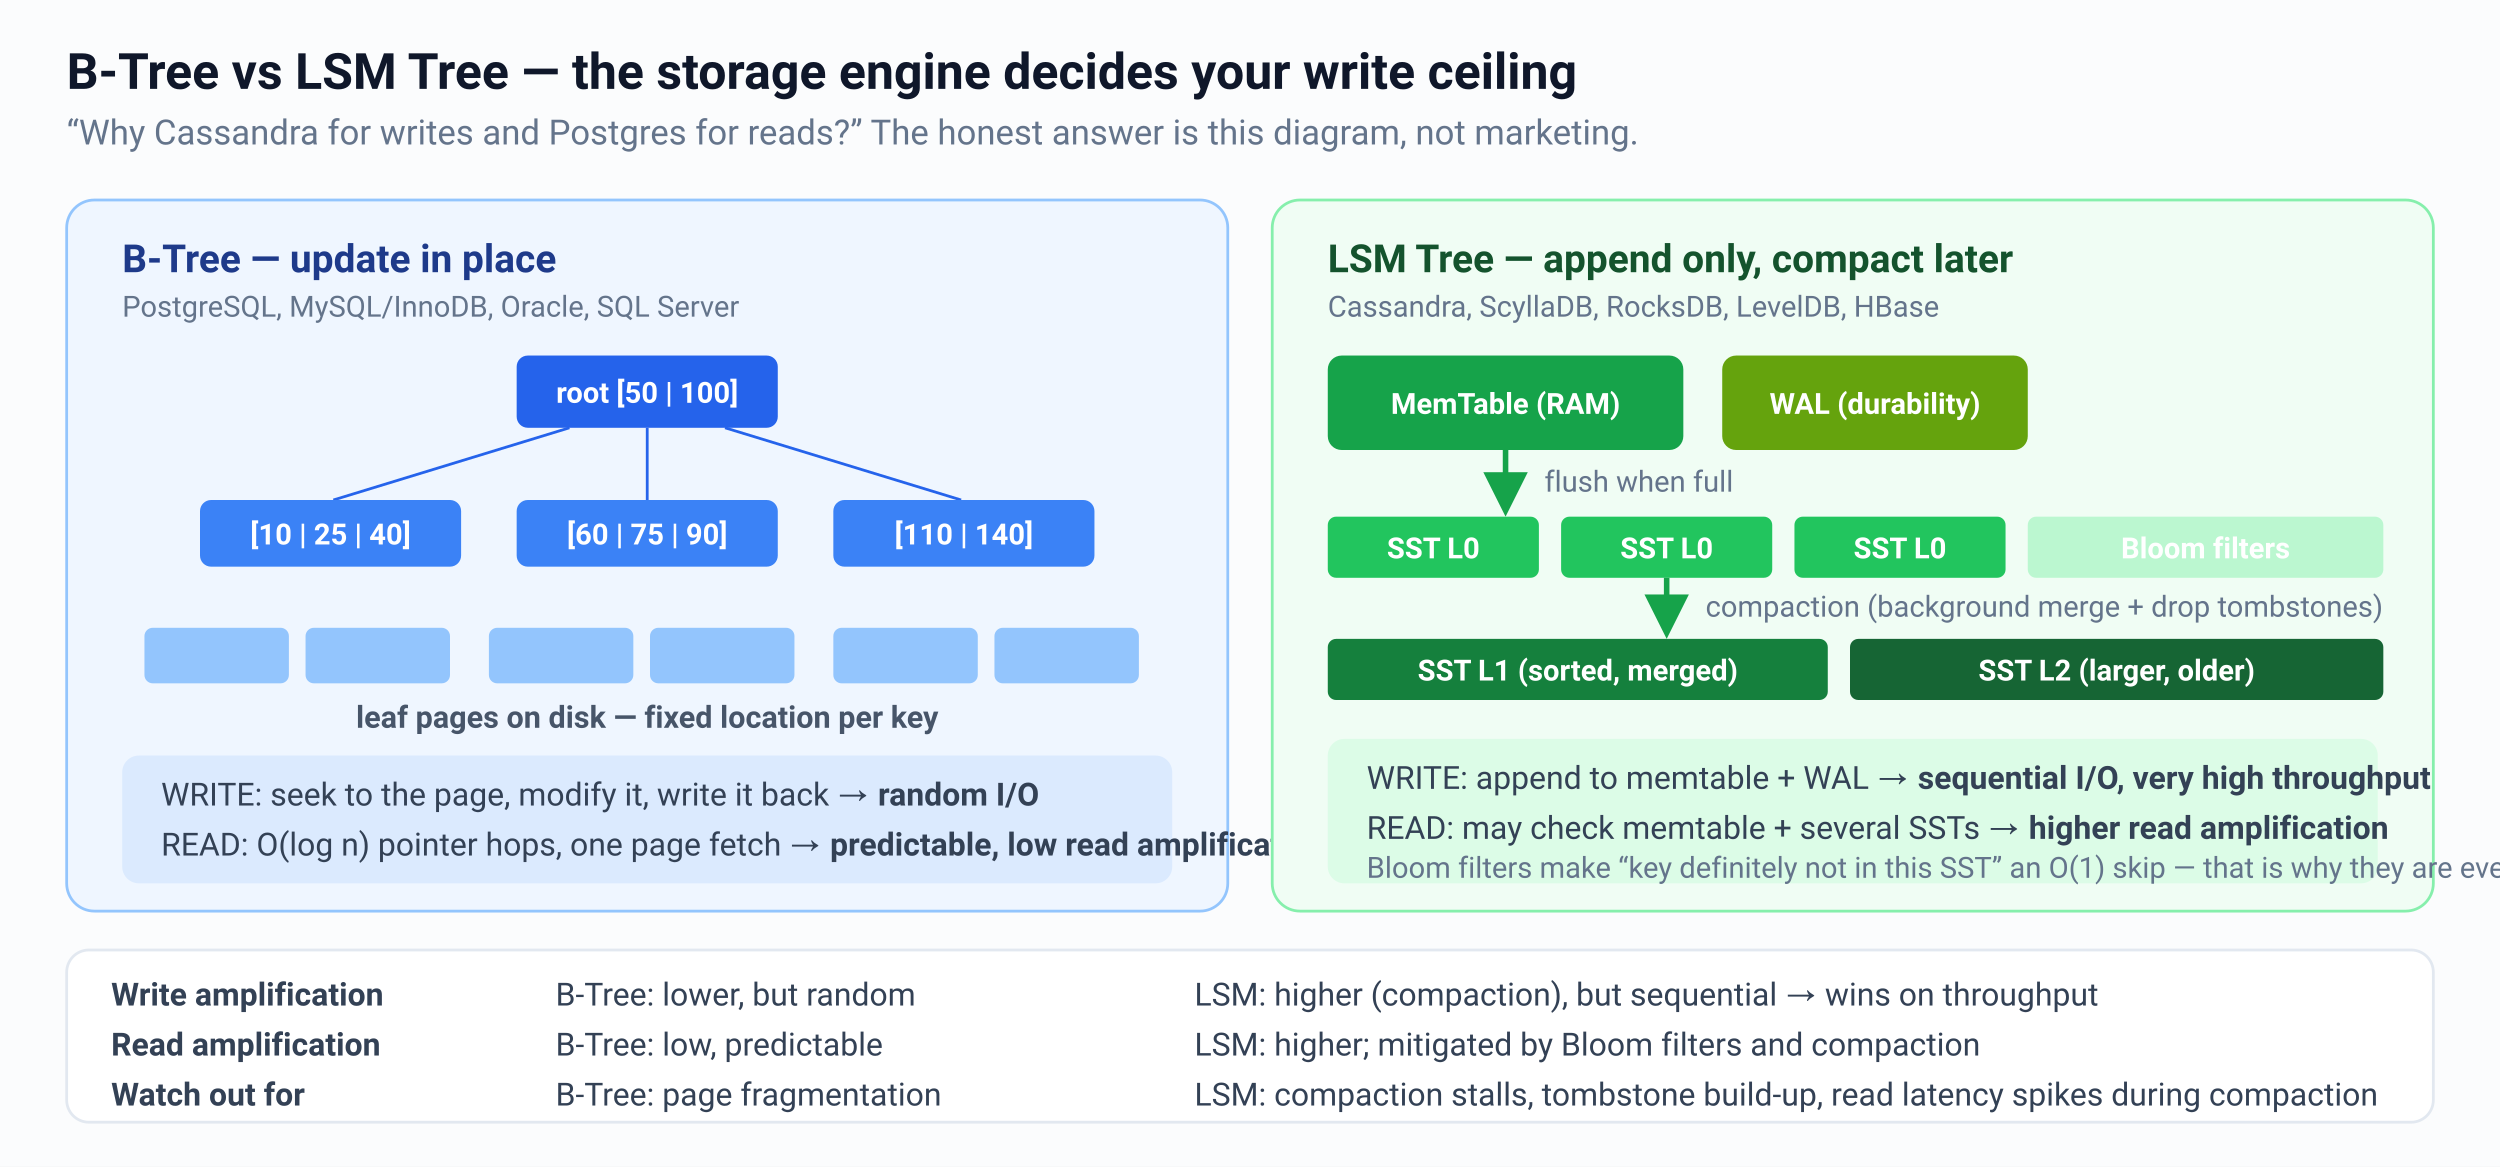
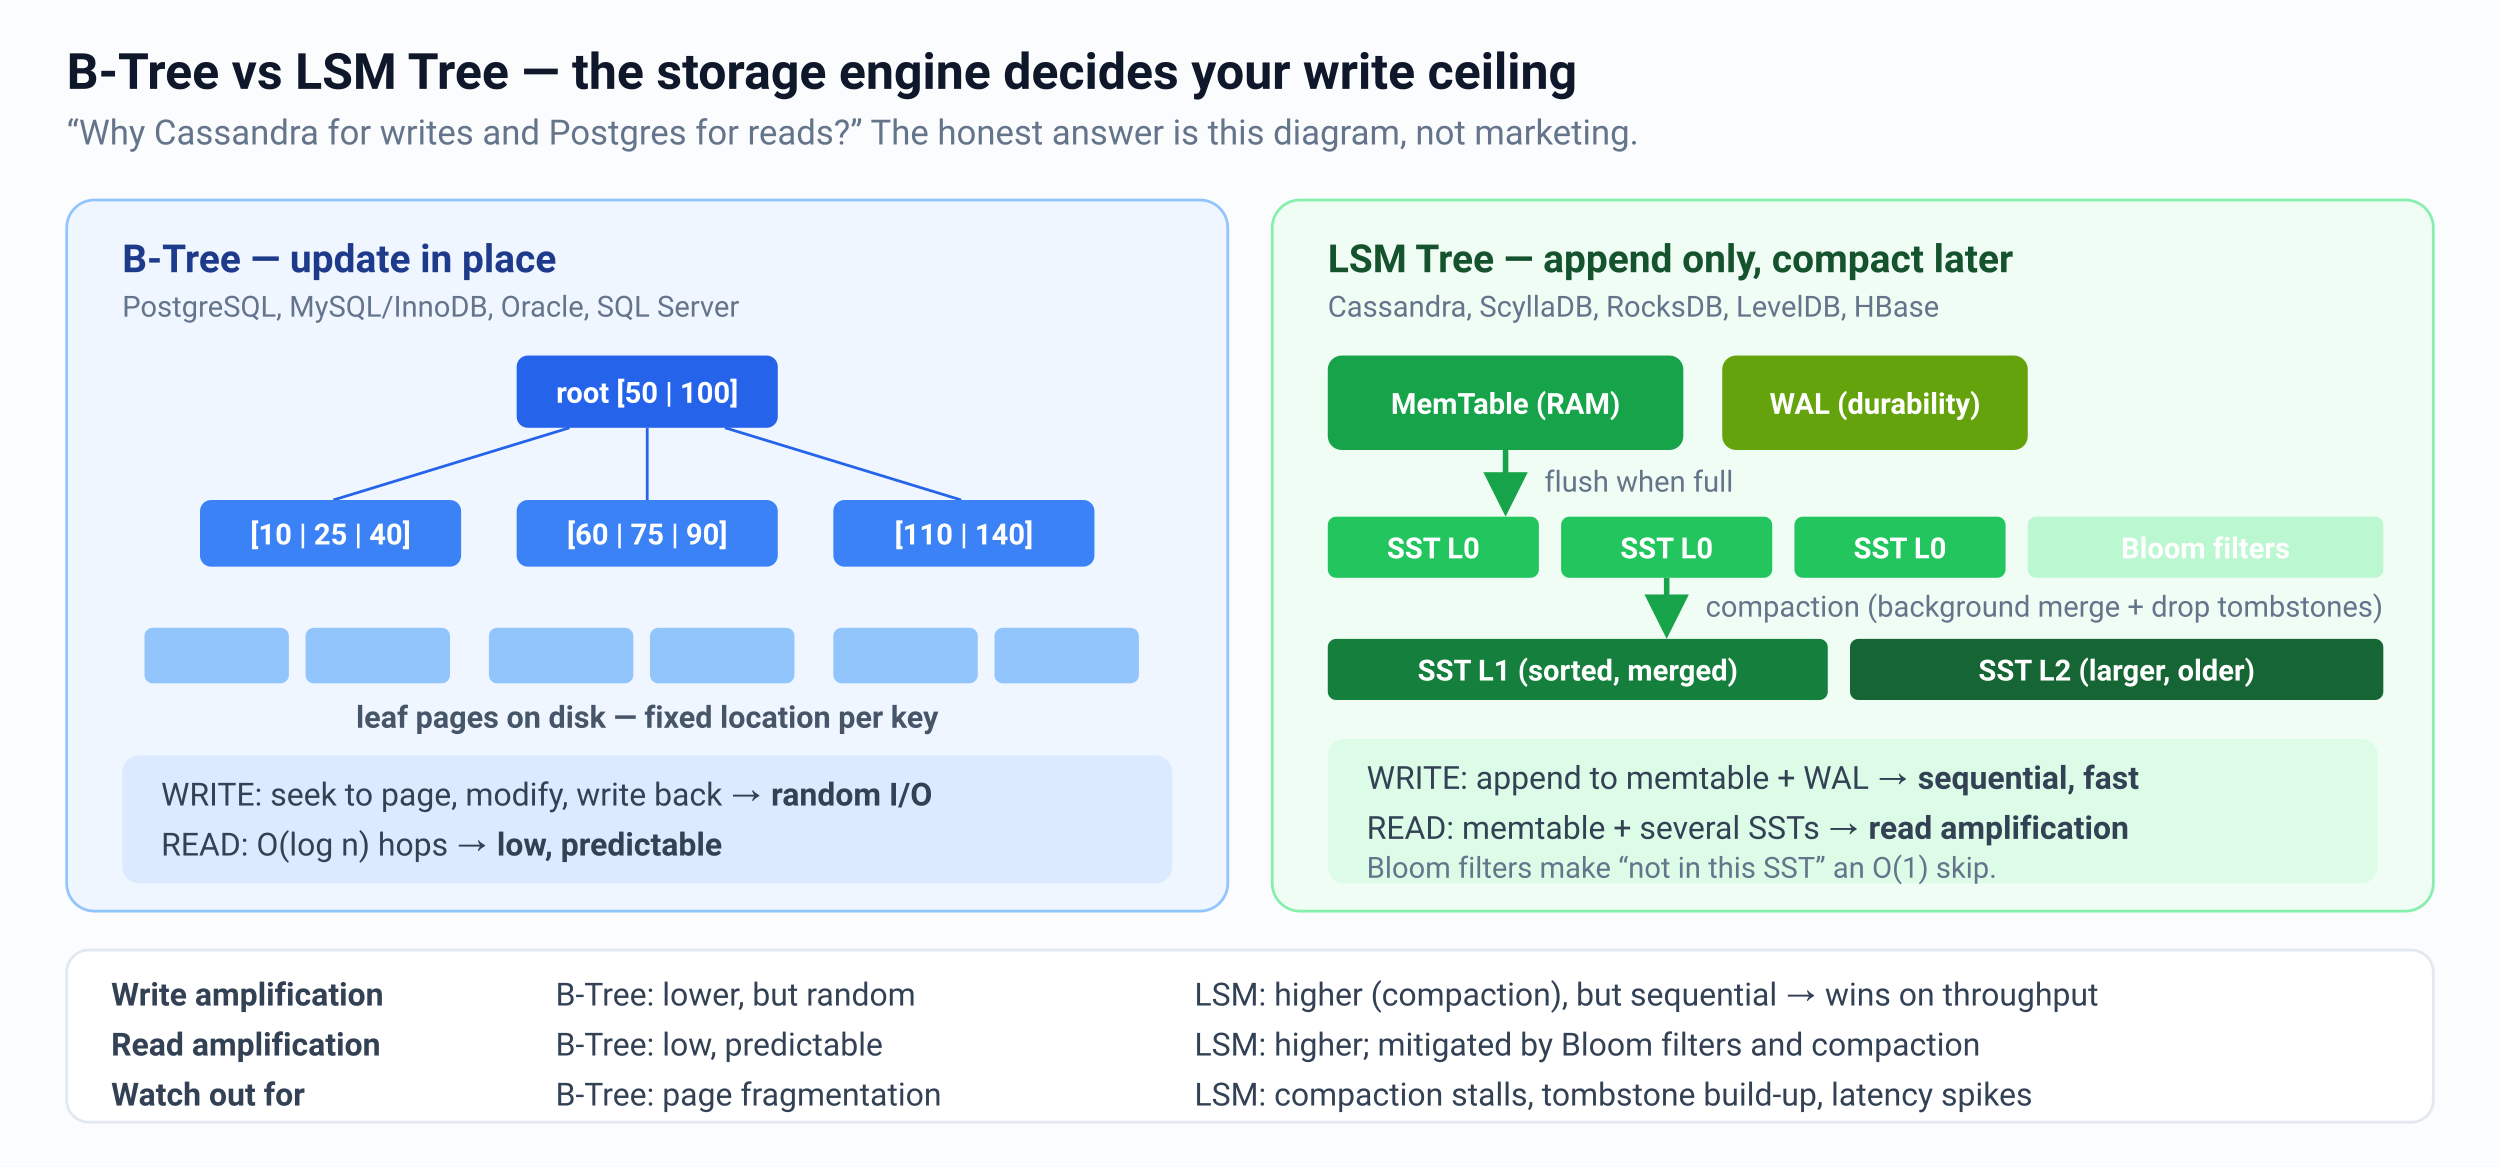
<svg xmlns="http://www.w3.org/2000/svg" viewBox="0 0 900 420" width="900" height="420" role="img" aria-label="B-Tree versus LSM Tree storage engines">
  <style>
    text{font-family:ui-sans-serif,system-ui,-apple-system,"Segoe UI",Roboto,Helvetica,Arial,sans-serif}
    .ttl{font-size:18px;font-weight:700;fill:#0f172a}
    .sub{font-size:12.5px;fill:#64748b}
    .hd{font-size:14px;font-weight:700}
    .n{font-size:10.5px;font-weight:700;fill:#ffffff}
    .b{font-size:11.5px;fill:#334155}
    .lb{font-size:11px;font-weight:600;fill:#475569}
    .sm{font-size:10.5px;fill:#64748b}
  </style>
  <rect width="900" height="420" fill="#fbfcfd" />
  <text class="ttl" x="24" y="32">B-Tree vs LSM Tree — the storage engine decides your write ceiling</text>
  <text class="sub" x="24" y="52">“Why Cassandra for writes and Postgres for reads?” The honest answer is this diagram, not marketing.</text>
  <rect x="24" y="72" width="418" height="256" rx="10" fill="#eff6ff" stroke="#93c5fd" />
  <text class="hd" x="44" y="98" fill="#1e3a8a">B-Tree — update in place</text>
  <text class="sm" x="44" y="114">PostgreSQL, MySQL/InnoDB, Oracle, SQL Server</text>
  <rect x="186" y="128" width="94" height="26" rx="4" fill="#2563eb" />
  <text class="n" x="233" y="145" text-anchor="middle">root  [50 | 100]</text>
  <line x1="205" y1="154" x2="120" y2="180" stroke="#2563eb" />
  <line x1="233" y1="154" x2="233" y2="180" stroke="#2563eb" />
  <line x1="261" y1="154" x2="346" y2="180" stroke="#2563eb" />
  <rect x="72" y="180" width="94" height="24" rx="4" fill="#3b82f6" />
  <text class="n" x="119" y="196" text-anchor="middle">[10 | 25 | 40]</text>
  <rect x="186" y="180" width="94" height="24" rx="4" fill="#3b82f6" />
  <text class="n" x="233" y="196" text-anchor="middle">[60 | 75 | 90]</text>
  <rect x="300" y="180" width="94" height="24" rx="4" fill="#3b82f6" />
  <text class="n" x="347" y="196" text-anchor="middle">[110 | 140]</text>
  <g fill="#93c5fd">
    <rect x="52" y="226" width="52" height="20" rx="3" />
    <rect x="110" y="226" width="52" height="20" rx="3" />
    <rect x="176" y="226" width="52" height="20" rx="3" />
    <rect x="234" y="226" width="52" height="20" rx="3" />
    <rect x="300" y="226" width="52" height="20" rx="3" />
    <rect x="358" y="226" width="52" height="20" rx="3" />
  </g>
  <text class="lb" x="233" y="262" text-anchor="middle">leaf pages on disk — fixed location per key</text>
  <rect x="44" y="272" width="378" height="46" rx="6" fill="#dbeafe" />
-   <text class="b" x="58" y="290">WRITE: seek to the page, modify it, write it back → <tspan font-weight="700">random I/O</tspan>
+   <text class="b" x="58" y="290">WRITE: seek to page, modify, write back → <tspan font-weight="700">random I/O</tspan>
  </text>
-   <text class="b" x="58" y="308">READ: O(log n) pointer hops, one page fetch → <tspan font-weight="700">predictable, low read amplification</tspan>
+   <text class="b" x="58" y="308">READ: O(log n) hops → <tspan font-weight="700">low, predictable</tspan>
  </text>
  <rect x="458" y="72" width="418" height="256" rx="10" fill="#f0fdf4" stroke="#86efac" />
  <text class="hd" x="478" y="98" fill="#14532d">LSM Tree — append only, compact later</text>
  <text class="sm" x="478" y="114">Cassandra, ScyllaDB, RocksDB, LevelDB, HBase</text>
  <rect x="478" y="128" width="128" height="34" rx="5" fill="#16a34a" />
  <text class="n" x="542" y="149" text-anchor="middle">MemTable (RAM)</text>
  <rect x="620" y="128" width="110" height="34" rx="5" fill="#65a30d" />
  <text class="n" x="675" y="149" text-anchor="middle">WAL (durability)</text>
  <line x1="542" y1="162" x2="542" y2="182" stroke="#16a34a" stroke-width="2" marker-end="url(#l1)" />
  <defs>
    <marker id="l1" markerWidth="8" markerHeight="8" refX="6" refY="4" orient="auto">
      <path d="M0,0 L8,4 L0,8 Z" fill="#16a34a" />
    </marker>
  </defs>
  <text class="sm" x="556" y="177">flush when full</text>
  <rect x="478" y="186" width="76" height="22" rx="3" fill="#22c55e" />
  <text class="n" x="516" y="201" text-anchor="middle">SST L0</text>
  <rect x="562" y="186" width="76" height="22" rx="3" fill="#22c55e" />
  <text class="n" x="600" y="201" text-anchor="middle">SST L0</text>
  <rect x="646" y="186" width="76" height="22" rx="3" fill="#22c55e" />
  <text class="n" x="684" y="201" text-anchor="middle">SST L0</text>
  <rect x="730" y="186" width="128" height="22" rx="3" fill="#bbf7d0" />
  <text class="n" x="794" y="201" text-anchor="middle" fill="#14532d">Bloom filters</text>
  <line x1="600" y1="208" x2="600" y2="226" stroke="#16a34a" stroke-width="2" marker-end="url(#l1)" />
  <text class="sm" x="614" y="222">compaction (background merge + drop tombstones)</text>
  <rect x="478" y="230" width="180" height="22" rx="3" fill="#15803d" />
  <text class="n" x="568" y="245" text-anchor="middle">SST L1 (sorted, merged)</text>
  <rect x="666" y="230" width="192" height="22" rx="3" fill="#166534" />
  <text class="n" x="762" y="245" text-anchor="middle">SST L2 (larger, older)</text>
  <rect x="478" y="266" width="378" height="52" rx="6" fill="#dcfce7" />
-   <text class="b" x="492" y="284">WRITE: append to memtable + WAL → <tspan font-weight="700">sequential I/O, very high throughput</tspan>
+   <text class="b" x="492" y="284">WRITE: append to memtable + WAL → <tspan font-weight="700">sequential, fast</tspan>
  </text>
-   <text class="b" x="492" y="302">READ: may check memtable + several SSTs → <tspan font-weight="700">higher read amplification</tspan>
+   <text class="b" x="492" y="302">READ: memtable + several SSTs → <tspan font-weight="700">read amplification</tspan>
  </text>
-   <text class="sm" x="492" y="316">Bloom filters make “key definitely not in this SST” an O(1) skip — that is why they are everywhere in LSM engines.</text>
+   <text class="sm" x="492" y="316">Bloom filters make “not in this SST” an O(1) skip.</text>
  <rect x="24" y="342" width="852" height="62" rx="8" fill="#ffffff" stroke="#e2e8f0" />
  <g class="b">
    <text x="40" y="362" font-weight="700">Write amplification</text>
    <text x="200" y="362">B-Tree: lower, but random</text>
    <text x="430" y="362">LSM: higher (compaction), but sequential → wins on throughput</text>
    <text x="40" y="380" font-weight="700">Read amplification</text>
    <text x="200" y="380">B-Tree: low, predictable</text>
    <text x="430" y="380">LSM: higher; mitigated by Bloom filters and compaction</text>
    <text x="40" y="398" font-weight="700">Watch out for</text>
    <text x="200" y="398">B-Tree: page fragmentation</text>
-     <text x="430" y="398">LSM: compaction stalls, tombstone build-up, read latency spikes during compaction</text>
+     <text x="430" y="398">LSM: compaction stalls, tombstone build-up, latency spikes</text>
  </g>
</svg>
